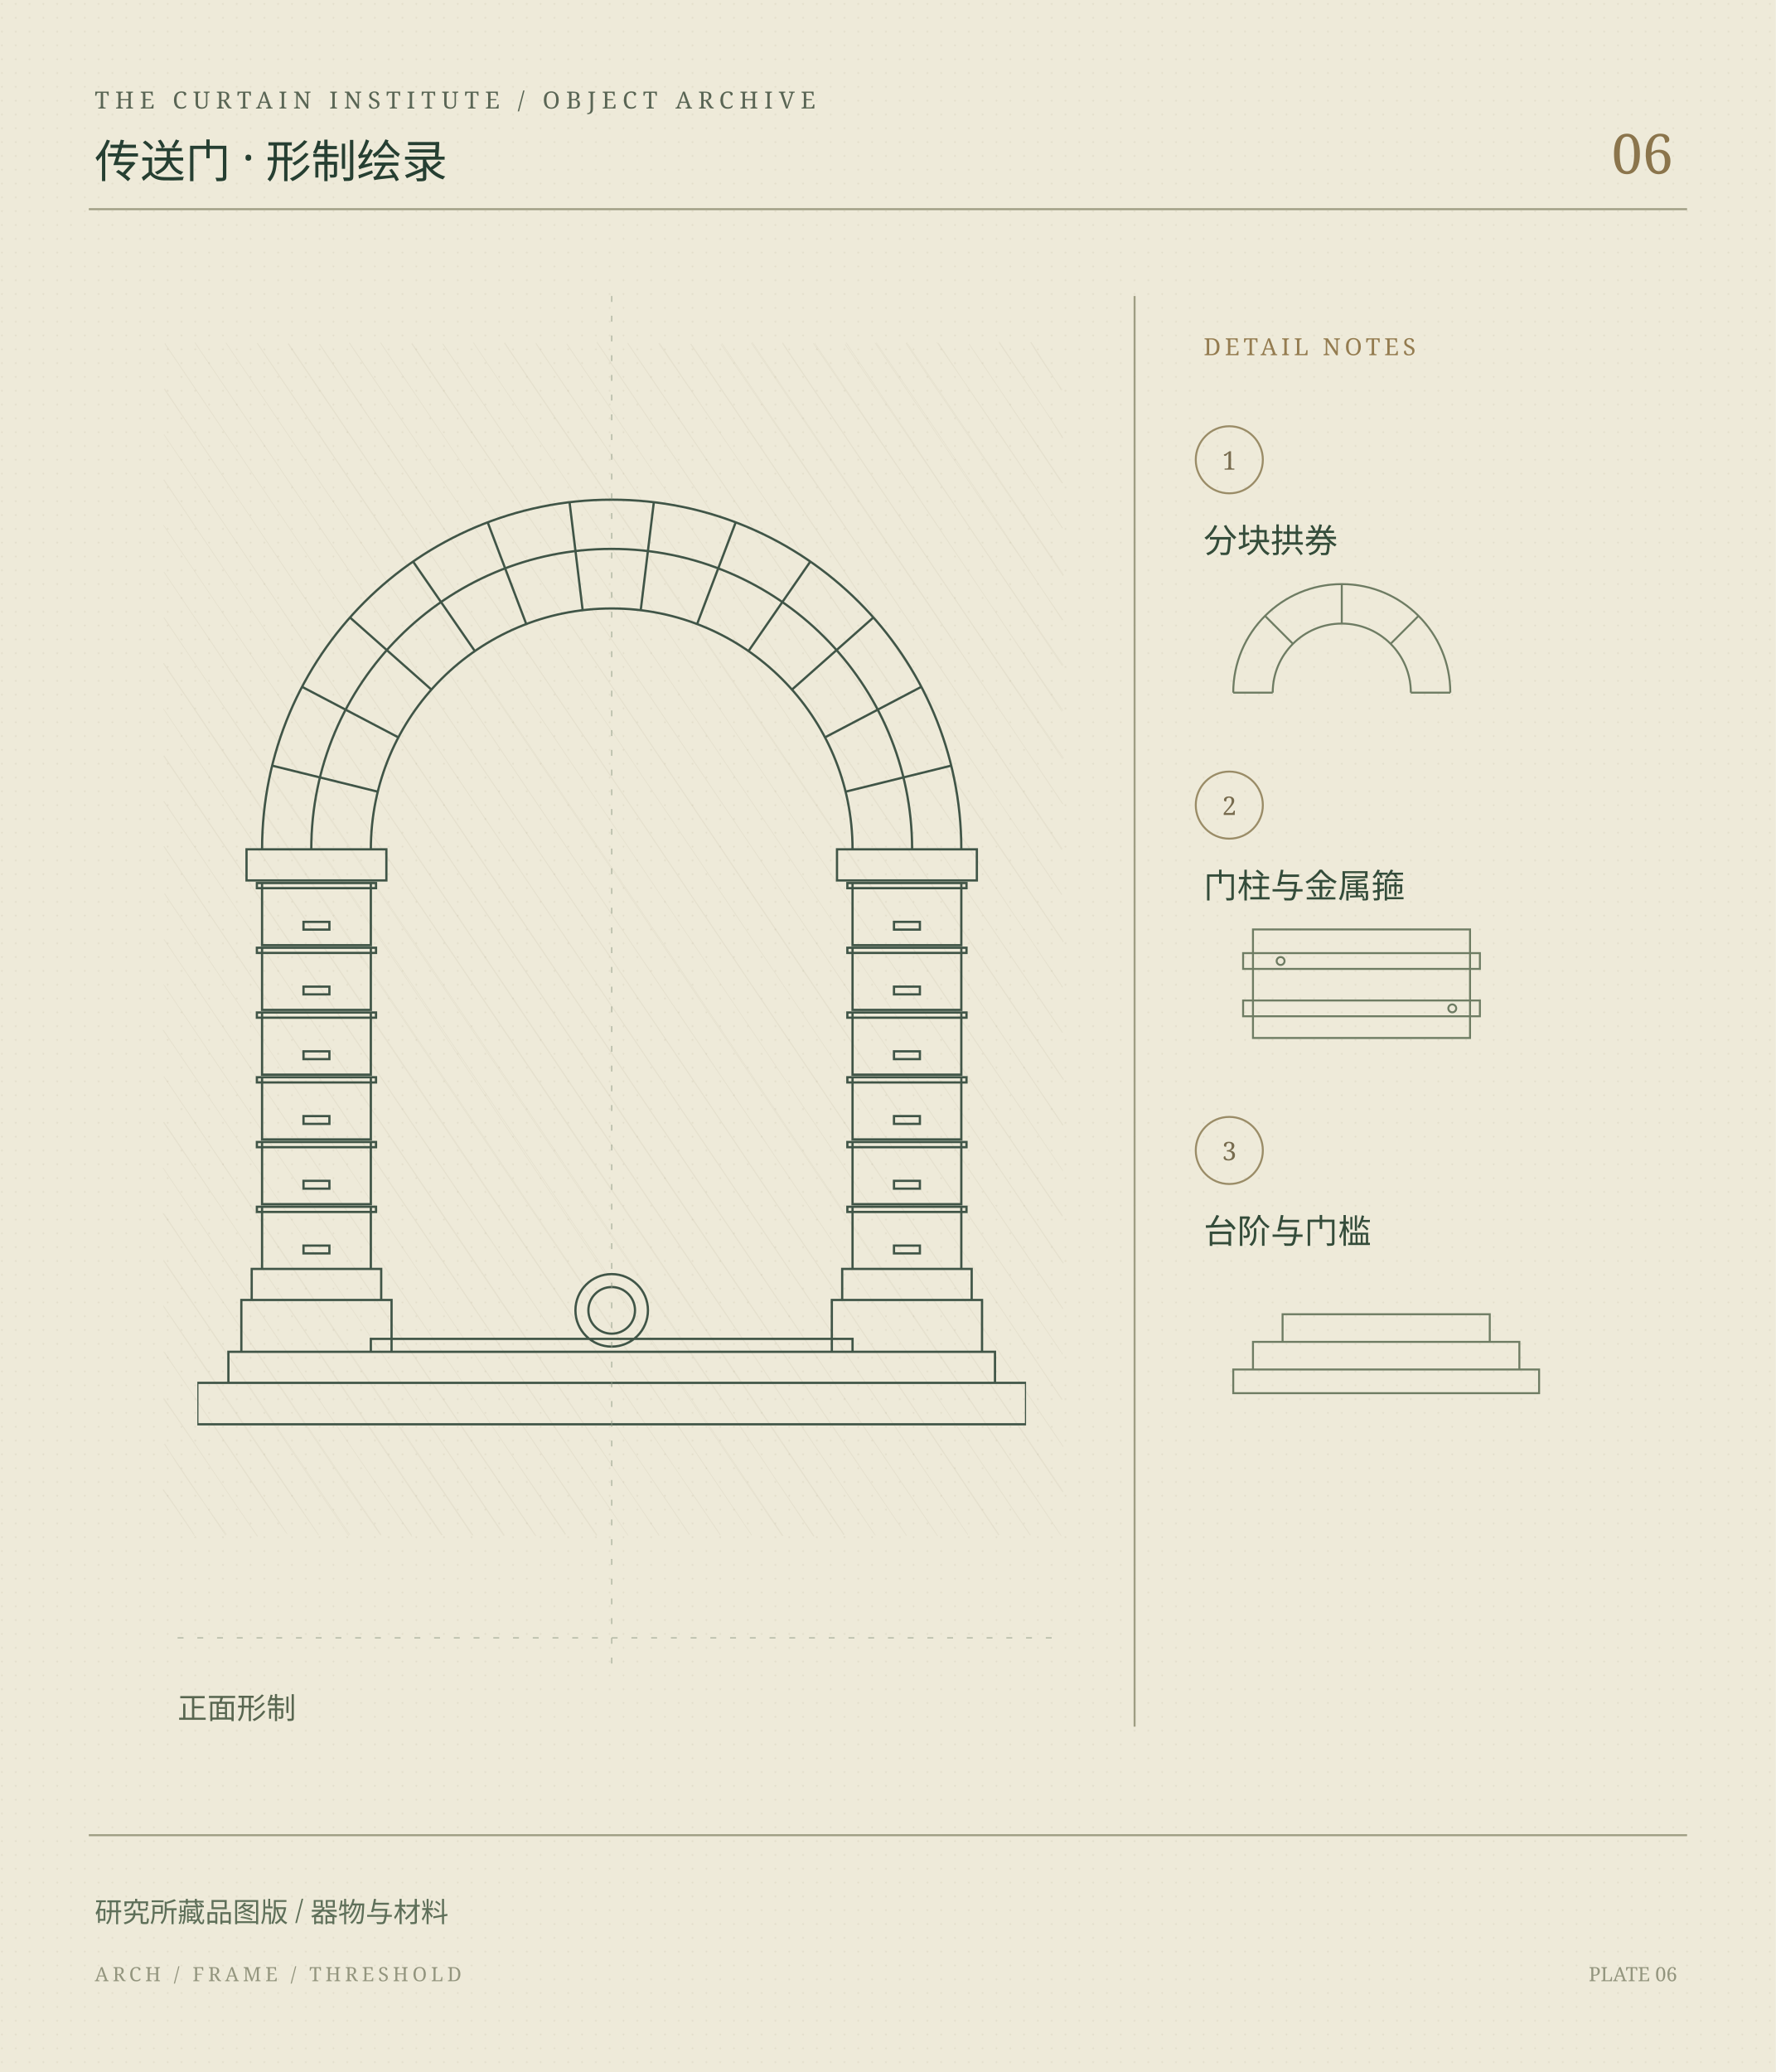
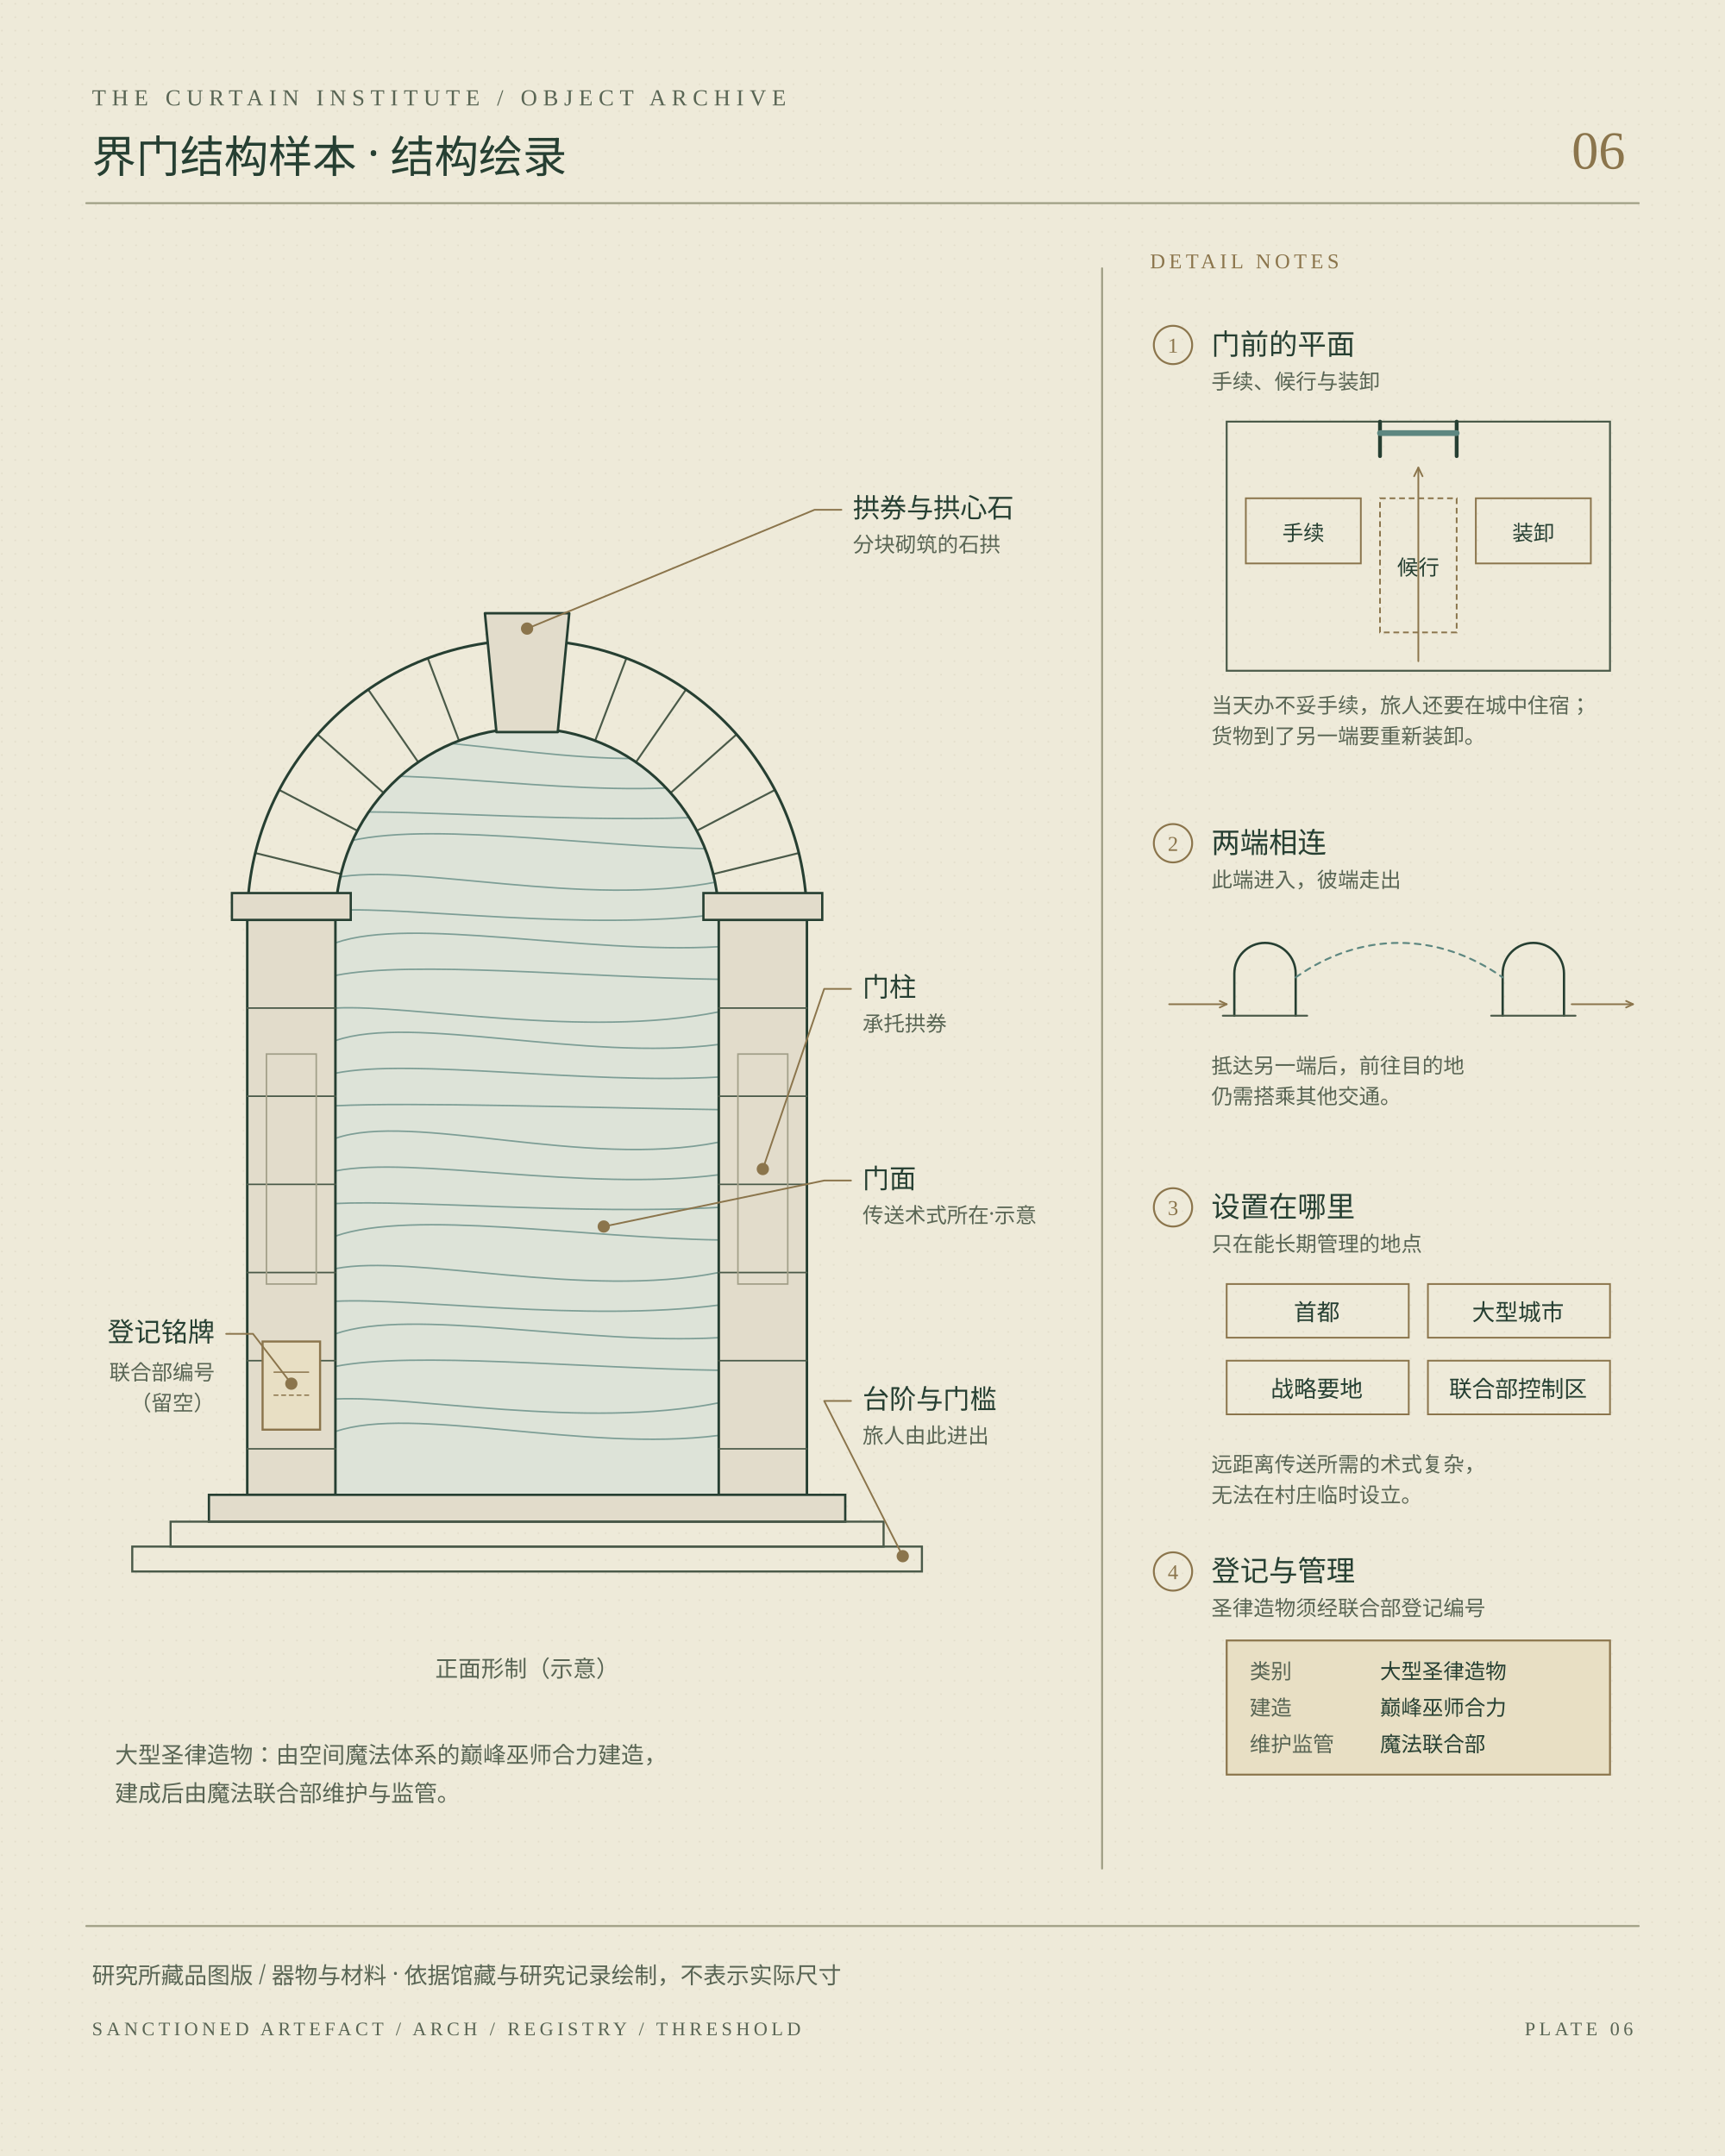
- <svg xmlns="http://www.w3.org/2000/svg" width="900" height="1050" viewBox="0 0 900 1050">
+ <svg xmlns="http://www.w3.org/2000/svg" width="900" height="1125" viewBox="0 0 900 1125">
  <defs>
    <pattern id="paper" width="7" height="7" patternUnits="userSpaceOnUse">
      <circle cx="1" cy="2" r=".45" fill="#9e9475" opacity=".15" />
    </pattern>
+     <pattern id="h-brass" width="5" height="5" patternUnits="userSpaceOnUse" patternTransform="rotate(45)">
+       <line x1="0" y1="0" x2="0" y2="5" stroke="#8b754c" stroke-width="0.9" opacity="0.7" />
+     </pattern>
+     <pattern id="h-brass2" width="5" height="5" patternUnits="userSpaceOnUse" patternTransform="rotate(-45)">
+       <line x1="0" y1="0" x2="0" y2="5" stroke="#8b754c" stroke-width="0.9" opacity="0.7" />
+     </pattern>
+     <pattern id="h-ink" width="4" height="4" patternUnits="userSpaceOnUse" patternTransform="rotate(45)">
+       <line x1="0" y1="0" x2="0" y2="4" stroke="#4a5a49" stroke-width="0.9" opacity="0.45" />
+     </pattern>
+     <pattern id="h-teal" width="5" height="5" patternUnits="userSpaceOnUse" patternTransform="rotate(0)">
+       <line x1="0" y1="0" x2="0" y2="5" stroke="#5d8780" stroke-width="0.9" opacity="0.6" />
+     </pattern>
  </defs>
-   <rect width="900" height="1050" fill="#eeead9" />
-   <rect width="900" height="1050" fill="url(#paper)" />
-   <path d="M45 106H855M45 930H855M575 150V875" stroke="#9e9d83" stroke-width="1" />
-   <text x="48" y="55" fill="#596554" font-family="Georgia" font-size="12" letter-spacing="3">THE CURTAIN INSTITUTE / OBJECT ARCHIVE</text>
-   <text x="48" y="90" fill="#263f32" font-family="serif" font-size="23">传送门 · 形制绘录</text>
-   <text x="848" y="88" text-anchor="end" fill="#8b754c" font-family="Georgia" font-size="28">06</text>
-   <path d="M82.774 777.665 C82.774 777.665, 82.774 777.665, 82.774 777.665 M82.774 777.665 C82.774 777.665, 82.774 777.665, 82.774 777.665 M98.614 778.236 C94.038 771.429, 89.396 764.383, 82.534 754.902 M98.319 777.599 C93.055 769.365, 87.569 761.516, 82.722 754.737 M114.721 777.624 C102.276 760.176, 90.335 743.526, 83.551 731.724 M114.395 778.084 C106.66 766.464, 99.001 754.988, 83.202 731.695 M130.622 778.639 C111.845 751.653, 93.653 723.75, 82.852 708.98 M130.399 778.489 C111.617 751.194, 93.563 723.647, 82.954 708.41 M145.47 777.281 C128.455 752.966, 112.049 727.957, 83.3 685.2 M145.514 777.325 C127.974 751.058, 110.363 725.177, 82.889 684.915 M161.125 777.46 C130.688 733.107, 99.574 686.858, 82.993 662.254 M161.468 777.874 C138.927 744.327, 116.181 710.352, 82.777 661.718 M176.785 778.23 C144.883 731.068, 113.419 683.62, 82.774 638.75 M177.237 777.724 C149.718 737.236, 122.465 696.569, 82.956 638.577 M193.129 777.72 C167.221 740.054, 141.592 701.541, 82.538 614.812 M192.996 778.081 C167.403 741.465, 143.097 704.722, 82.958 614.864 M208.64 778.015 C166.514 716.911, 125.311 655.766, 82.618 591.825 M208.734 778.548 C169.483 721.049, 130.621 663.041, 82.681 591.879 M224.202 777.889 C177.172 707.745, 129.786 638.118, 82.749 568.657 M223.792 777.908 C194.44 734.474, 165.449 691.42, 83.09 568.625 M239.356 778.031 C205.734 728.158, 172.149 678.598, 83.012 545.513 M239.73 778.007 C200.688 719.724, 161.827 662.45, 83.249 545.794 M255.276 778.131 C203.635 700.89, 151.862 623.82, 82.861 522.159 M255.662 778.077 C189.579 680.018, 123.337 581.616, 82.584 521.931 M271.658 778.346 C213.83 692.77, 155.419 606.798, 83.17 499.254 M271.283 778.165 C230.179 717.821, 189.63 657.577, 82.887 498.899 M286.671 777.415 C239.909 708.952, 193.382 640.063, 83.106 476.012 M286.485 777.724 C216.467 673.726, 146.218 569.659, 83.168 476.037 M302.288 778.151 C223.62 661.475, 145.247 545.167, 83.5 452.926 M302.547 777.931 C256.499 710.219, 211.176 643.008, 83.227 452.727 M318.257 778.03 C225.126 640.266, 132.818 502.98, 83.058 428.765 M318.269 778.087 C266.736 702.412, 215.511 626.571, 82.945 428.882 M334.042 777.983 C270.849 685.147, 208.318 592.175, 83.19 406.155 M334.042 778.24 C282.485 701.256, 230.382 624.063, 82.924 406.035 M349.388 777.537 C252.427 634.172, 155.683 490.793, 82.894 383.083 M349.358 777.719 C251.259 631.909, 153.309 486.718, 83.131 382.97 M364.973 777.872 C278.861 650.001, 192.591 521.791, 82.845 359.217 M365.062 777.772 C282.745 656.657, 200.902 535.283, 82.813 359.174 M380.864 777.819 C294.692 650.395, 208.293 522.918, 82.752 336.112 M380.969 777.997 C291.143 644.268, 200.934 510.434, 82.988 336.052 M396.523 778.383 C277.224 602.186, 158.605 425.569, 83.142 313.033 M396.817 778.249 C297.816 630.288, 198.314 482.917, 83.027 313.082 M412.39 778.583 C345.416 677.936, 277.93 577.656, 83.064 289.867 M412.638 778.465 C291.806 600.162, 171.55 421.717, 83.242 290.044 M427.617 777.793 C301.936 591.5, 176.104 404.558, 82.885 266.143 M427.866 777.645 C345.158 654.648, 262.031 531.481, 82.885 266.19 M443.512 777.954 C321.492 597.896, 200.049 417.574, 83.042 243.029 M443.59 778.003 C356.84 649.347, 270.245 521.092, 82.955 243.164 M459.386 778.177 C350.225 616.372, 241.003 454.498, 83.236 220.395 M459.318 778.018 C382.859 665.679, 306.83 552.827, 83.078 220.178 M475.098 778.3 C320.776 550.344, 166.989 322.432, 83.417 197.012 M475.224 778.372 C376.948 632.773, 279.042 487.879, 83.19 197.157 M490.48 777.703 C400.914 644.773, 311.274 512.178, 83.543 174.001 M490.481 777.65 C397.001 638.467, 303.257 499.662, 83.442 174.062 M506.092 777.97 C397.922 616.351, 289.263 455.32, 98.763 173.655 M506.403 777.832 C402.605 623.02, 298.481 468.465, 98.745 173.544 M522.204 777.936 C378.082 564.278, 233.785 350.286, 114.556 173.807 M522.097 778.017 C382.014 569.674, 241.594 361.667, 114.496 173.661 M537.76 778.146 C400.032 572.459, 261.248 367.192, 130.433 173.86 M537.822 778.344 C391.321 561.151, 244.787 343.921, 130.315 173.932 M538.843 755.872 C409.833 565.07, 281.006 373.558, 145.938 174.244 M538.566 756.157 C439.812 609.221, 340.785 462.421, 146.186 174.027 M538.8 733.019 C396.155 521.673, 253.293 309.67, 161.973 174.255 M538.787 733.152 C463.126 621.48, 387.596 509.333, 161.8 174.33 M538.186 709.315 C424.611 539.779, 310.583 370.912, 176.965 173.72 M538.364 709.262 C448.084 574.99, 357.48 440.481, 177.124 173.7 M538.501 686.214 C456.362 564.772, 374.492 442.994, 192.784 173.64 M538.481 686.248 C448.853 554.264, 359.729 421.999, 192.968 173.724 M538.582 663.218 C431.549 504.381, 324.496 345.444, 208.564 174.152 M538.739 663.15 C431.249 503.731, 323.421 343.988, 208.762 173.908 M538.953 640.099 C427.938 476.177, 317.069 311.801, 224.372 174.28 M538.725 640.213 C428.375 476.569, 318.163 313.317, 224.465 174.135 M538.555 616.151 C449.368 484.889, 360.079 352.802, 239.962 173.659 M538.36 616.376 C462.009 503.781, 386.184 391.24, 239.906 173.617 M538.641 593.311 C468.345 488.682, 397.967 383.934, 255.754 173.634 M538.583 593.193 C443.845 453.247, 349.243 312.766, 255.579 173.807 M538.607 570.31 C481.276 484.614, 423.302 399.178, 271.604 173.863 M538.792 570.121 C458.74 451.58, 379.072 333.479, 271.538 174.037 M539.077 547.078 C479.33 458.378, 419.126 369.586, 287.269 174.395 M538.831 547.128 C486.675 470.029, 434.614 392.911, 287.262 174.181 M538.329 523.263 C445.057 384.877, 352.041 246.682, 302.666 173.518 M538.564 523.257 C464.591 413.909, 390.903 304.78, 302.376 173.384 M538.586 500.239 C469.503 397.47, 399.645 294.506, 318.005 173.889 M538.484 500.432 C494.645 434.342, 450.135 368.574, 318.159 173.836 M539.021 477.179 C460.156 359.968, 380.842 242.31, 333.774 173.961 M538.844 477.339 C489.933 405.034, 441.576 332.803, 334.165 173.821 M538.045 453.352 C488.975 380.093, 439.473 306.377, 350.228 174.297 M538.23 453.363 C482.781 371.201, 427.197 288.569, 349.869 174.262 M538.13 430.676 C490.543 359.156, 442.053 287.117, 365.387 174.505 M538.391 430.254 C503.215 377.981, 467.711 325.326, 365.911 174.094 M538.799 407.545 C483.715 325.751, 428.004 243.639, 380.758 173.794 M538.484 407.384 C492.041 337.575, 444.97 267.951, 381.203 173.482 M538.533 384.58 C482.265 301.286, 426.607 218.71, 396.528 174.04 M539.032 384.276 C504.559 334.012, 470.693 283.848, 396.592 173.642 M538.673 360.109 C509.26 317.872, 480.985 274.494, 412.183 173.946 M538.21 360.518 C492.688 292.385, 446.611 223.815, 412.84 173.872 M538.816 337.101 C495.022 273.37, 452.36 208.473, 428.822 173.674 M538.372 337.414 C500.702 281.404, 463.127 225.109, 428.259 174.417 M538.397 314.26 C515.936 280.296, 493.072 245.126, 444.068 173.701 M538.754 314.279 C511.16 273.729, 483.411 233.091, 443.489 173.785 M538.831 291.844 C509.361 247.736, 479.123 204.033, 459.119 173.948 M539.047 291.382 C521.798 265.691, 504.202 239.816, 459.407 173.501 M538.425 267.67 C518.609 237.438, 498.642 207.813, 474.785 173.448 M538.53 267.566 C513.585 230.406, 488.259 193.302, 475.524 173.886 M538.247 244.89 C521.141 219.521, 504.559 193.799, 491.086 174.264 M538.576 244.787 C521.626 219.635, 504.796 194.533, 491.163 174.38 M538.434 222.032 C530.598 208.748, 521.843 196.538, 506.357 173.162 M538.765 221.857 C530.49 208.984, 521.831 196.499, 506.327 173.681 M537.86 197.772 C534.649 191.68, 530.575 186.262, 522.516 173.381 M538.307 197.601 C532.775 189.671, 527.489 182.195, 522.285 173.455" stroke="#a49b7f" stroke-width="0.35" fill="none" opacity=".12" />
-   <svg x="100" y="175" width="420" height="625" viewBox="0 0 320 357">
-     <g id="svgGroup" stroke-linecap="round" fill-rule="evenodd" font-size="9pt" stroke="#405547" stroke-width="1.15" fill="none" style="stroke:#405547;stroke-width:1.15;fill:none">
-       <path d="M 295 135 L 253 135 A 93 93 0 0 0 67 135 L 25 135 A 135 135 0 0 1 295 135 Z M 0 357 L 0 341 L 320 341 L 320 357 L 0 357 Z M 12 341 L 12 329 L 308 329 L 308 341 L 12 341 Z M 67 329 L 67 324 L 253 324 L 253 329 L 67 329 Z M 17 329 L 17 309 L 75 309 L 75 329 L 17 329 Z M 245 329 L 245 309 L 303 309 L 303 329 L 245 329 Z M 25 297 L 25 273 L 67 273 L 67 297 L 25 297 Z M 25 272 L 25 248 L 67 248 L 67 272 L 25 272 Z M 25 247 L 25 223 L 67 223 L 67 247 L 25 247 Z M 25 222 L 25 198 L 67 198 L 67 222 L 25 222 Z M 25 197 L 25 173 L 67 173 L 67 197 L 25 197 Z M 25 172 L 25 148 L 67 148 L 67 172 L 25 172 Z M 19 147 L 19 135 L 73 135 L 73 147 L 19 147 Z M 253 297 L 253 273 L 295 273 L 295 297 L 253 297 Z M 253 272 L 253 248 L 295 248 L 295 272 L 253 272 Z M 253 247 L 253 223 L 295 223 L 295 247 L 253 247 Z M 253 222 L 253 198 L 295 198 L 295 222 L 253 222 Z M 253 197 L 253 173 L 295 173 L 295 197 L 253 197 Z M 253 172 L 253 148 L 295 148 L 295 172 L 253 172 Z M 247 147 L 247 135 L 301 135 L 301 147 L 247 147 Z M 21 309 L 21 297 L 71 297 L 71 309 L 21 309 Z M 249 309 L 249 297 L 299 297 L 299 309 L 249 309 Z M 23 275 L 23 273 L 69 273 L 69 275 L 23 275 Z M 23 250 L 23 248 L 69 248 L 69 250 L 23 250 Z M 23 225 L 23 223 L 69 223 L 69 225 L 23 225 Z M 23 200 L 23 198 L 69 198 L 69 200 L 23 200 Z M 23 175 L 23 173 L 69 173 L 69 175 L 23 175 Z M 23 150 L 23 148 L 69 148 L 69 150 L 23 150 Z M 251 275 L 251 273 L 297 273 L 297 275 L 251 275 Z M 251 250 L 251 248 L 297 248 L 297 250 L 251 250 Z M 251 225 L 251 223 L 297 223 L 297 225 L 251 225 Z M 251 200 L 251 198 L 297 198 L 297 200 L 251 200 Z M 251 175 L 251 173 L 297 173 L 297 175 L 251 175 Z M 251 150 L 251 148 L 297 148 L 297 150 L 251 150 Z M 160 313 m -14 0 a 14 14 0 0 1 28 0 a 14 14 0 0 1 -28 0 z M 160 313 m -9 0 a 9 9 0 0 1 18 0 a 9 9 0 0 1 -18 0 z M 41 291 L 41 288 L 51 288 L 51 291 L 41 291 Z M 41 266 L 41 263 L 51 263 L 51 266 L 41 266 Z M 41 241 L 41 238 L 51 238 L 51 241 L 41 241 Z M 41 216 L 41 213 L 51 213 L 51 216 L 41 216 Z M 41 191 L 41 188 L 51 188 L 51 191 L 41 191 Z M 41 166 L 41 163 L 51 163 L 51 166 L 41 166 Z M 269 291 L 269 288 L 279 288 L 279 291 L 269 291 Z M 269 266 L 269 263 L 279 263 L 279 266 L 269 266 Z M 269 241 L 269 238 L 279 238 L 279 241 L 269 241 Z M 269 216 L 269 213 L 279 213 L 279 216 L 269 216 Z M 269 191 L 269 188 L 279 188 L 279 191 L 269 191 Z M 269 166 L 269 163 L 279 163 L 279 166 L 269 166 Z M 44 135 A 116 116 0 0 1 276 135 M 250.298 112.744 291.077 102.692 M 242.347 91.781 279.537 72.262 M 229.611 73.33 261.049 45.478 M 212.83 58.463 236.689 23.897 M 192.978 48.043 207.872 8.773 M 171.21 42.678 176.272 0.984 M 148.79 42.678 143.728 0.984 M 127.022 48.043 112.128 8.773 M 107.17 58.463 83.311 23.897 M 90.389 73.33 58.951 45.478 M 77.653 91.781 40.463 72.262 M 69.702 112.744 28.923 102.692" vector-effect="non-scaling-stroke" />
-     </g>
-   </svg>
-   <path d="M90 830H540M310 150V850" stroke="#8c9984" stroke-width=".65" stroke-dasharray="3 7" opacity=".6" />
-   <text x="90" y="871" font-family="serif" font-size="15" fill="#586650">正面形制</text>
-   <text x="610" y="180" fill="#947c50" font-family="Georgia" font-size="12" letter-spacing="2">DETAIL NOTES</text>
-   <circle cx="623" cy="233" r="17" fill="none" stroke="#9a8c67" />
-   <text x="623" y="238" text-anchor="middle" fill="#776b4e" font-family="Georgia" font-size="13">1</text>
-   <text x="610" y="280" fill="#344c3a" font-family="serif" font-size="17">分块拱券</text>
-   <g transform="translate(610 296)" fill="none" stroke="#6e7c63" stroke-width="1">
-     <path d="M15 55A55 55 0 0 1 125 55M35 55A35 35 0 0 1 105 55M15 55H35M105 55H125M70 0V20M31 16L45 30M109 16L95 30" />
+   <rect width="900" height="1125" fill="#eeead9" />
+   <rect width="900" height="1125" fill="url(#paper)" />
+   <path d="M45 106L855 106" fill="none" stroke="#9e9d83" stroke-width="1" stroke-linecap="round" stroke-linejoin="round" />
+   <path d="M45 1005L855 1005" fill="none" stroke="#9e9d83" stroke-width="1" stroke-linecap="round" stroke-linejoin="round" />
+   <path d="M575 140L575 975" fill="none" stroke="#9e9d83" stroke-width="1" stroke-linecap="round" stroke-linejoin="round" />
+   <text x="48" y="55" fill="#596554" font-family="Georgia,'Times New Roman',serif" font-size="12" letter-spacing="3">THE CURTAIN INSTITUTE / OBJECT ARCHIVE</text>
+   <text x="48" y="90" fill="#263f32" font-family="'Noto Serif SC','Source Han Serif SC','Songti SC','SimSun',serif" font-size="23">界门结构样本 · 结构绘录</text>
+   <text x="848" y="88" fill="#8b754c" font-family="Georgia,'Times New Roman',serif" font-size="28" text-anchor="end">06</text>
+   <text x="600" y="140" fill="#8b754c" font-family="Georgia,'Times New Roman',serif" font-size="11" letter-spacing="2">DETAIL NOTES</text>
+   <text x="48" y="1035" fill="#596554" font-family="'Noto Serif SC','Source Han Serif SC','Songti SC','SimSun',serif" font-size="12">研究所藏品图版 / 器物与材料 · 依据馆藏与研究记录绘制，不表示实际尺寸</text>
+   <text x="48" y="1062" fill="#596554" font-family="Georgia,'Times New Roman',serif" font-size="10" letter-spacing="2">SANCTIONED ARTEFACT / ARCH / REGISTRY / THRESHOLD</text>
+   <text x="852" y="1062" fill="#596554" font-family="Georgia,'Times New Roman',serif" font-size="10" text-anchor="end" letter-spacing="2">PLATE 06</text>
+   <clipPath id="gfield">
+     <path d="M175 780L175 480A100 100 0 0 1 375 480L375 780Z" />
+   </clipPath>
+   <g clip-path="url(#gfield)">
+     <rect x="175" y="380" width="200" height="440" fill="#dde3d8" />
+     <path d="M175 390C215 376 305 406 375 392" fill="none" stroke="#5d8780" stroke-width="0.8" opacity="0.75" stroke-linecap="round" stroke-linejoin="round" />
+     <path d="M175 407C215 399 305 418 375 409" fill="none" stroke="#5d8780" stroke-width="0.8" opacity="0.75" stroke-linecap="round" stroke-linejoin="round" />
+     <path d="M175 424C215 422 305 430 375 426" fill="none" stroke="#5d8780" stroke-width="0.8" opacity="0.75" stroke-linecap="round" stroke-linejoin="round" />
+     <path d="M175 441C215 427 305 442 375 443" fill="none" stroke="#5d8780" stroke-width="0.8" opacity="0.75" stroke-linecap="round" stroke-linejoin="round" />
+     <path d="M175 458C215 450 305 474 375 460" fill="none" stroke="#5d8780" stroke-width="0.8" opacity="0.75" stroke-linecap="round" stroke-linejoin="round" />
+     <path d="M175 475C215 473 305 486 375 477" fill="none" stroke="#5d8780" stroke-width="0.8" opacity="0.75" stroke-linecap="round" stroke-linejoin="round" />
+     <path d="M175 492C215 478 305 498 375 494" fill="none" stroke="#5d8780" stroke-width="0.8" opacity="0.75" stroke-linecap="round" stroke-linejoin="round" />
+     <path d="M175 509C215 501 305 510 375 511" fill="none" stroke="#5d8780" stroke-width="0.8" opacity="0.75" stroke-linecap="round" stroke-linejoin="round" />
+     <path d="M175 526C215 524 305 542 375 528" fill="none" stroke="#5d8780" stroke-width="0.8" opacity="0.75" stroke-linecap="round" stroke-linejoin="round" />
+     <path d="M175 543C215 529 305 554 375 545" fill="none" stroke="#5d8780" stroke-width="0.8" opacity="0.75" stroke-linecap="round" stroke-linejoin="round" />
+     <path d="M175 560C215 552 305 566 375 562" fill="none" stroke="#5d8780" stroke-width="0.8" opacity="0.75" stroke-linecap="round" stroke-linejoin="round" />
+     <path d="M175 577C215 575 305 578 375 579" fill="none" stroke="#5d8780" stroke-width="0.8" opacity="0.75" stroke-linecap="round" stroke-linejoin="round" />
+     <path d="M175 594C215 580 305 610 375 596" fill="none" stroke="#5d8780" stroke-width="0.8" opacity="0.75" stroke-linecap="round" stroke-linejoin="round" />
+     <path d="M175 611C215 603 305 622 375 613" fill="none" stroke="#5d8780" stroke-width="0.8" opacity="0.75" stroke-linecap="round" stroke-linejoin="round" />
+     <path d="M175 628C215 626 305 634 375 630" fill="none" stroke="#5d8780" stroke-width="0.8" opacity="0.75" stroke-linecap="round" stroke-linejoin="round" />
+     <path d="M175 645C215 631 305 646 375 647" fill="none" stroke="#5d8780" stroke-width="0.8" opacity="0.75" stroke-linecap="round" stroke-linejoin="round" />
+     <path d="M175 662C215 654 305 678 375 664" fill="none" stroke="#5d8780" stroke-width="0.8" opacity="0.75" stroke-linecap="round" stroke-linejoin="round" />
+     <path d="M175 679C215 677 305 690 375 681" fill="none" stroke="#5d8780" stroke-width="0.8" opacity="0.75" stroke-linecap="round" stroke-linejoin="round" />
+     <path d="M175 696C215 682 305 702 375 698" fill="none" stroke="#5d8780" stroke-width="0.8" opacity="0.75" stroke-linecap="round" stroke-linejoin="round" />
+     <path d="M175 713C215 705 305 714 375 715" fill="none" stroke="#5d8780" stroke-width="0.8" opacity="0.75" stroke-linecap="round" stroke-linejoin="round" />
+     <path d="M175 730C215 728 305 746 375 732" fill="none" stroke="#5d8780" stroke-width="0.8" opacity="0.75" stroke-linecap="round" stroke-linejoin="round" />
+     <path d="M175 747C215 733 305 758 375 749" fill="none" stroke="#5d8780" stroke-width="0.8" opacity="0.75" stroke-linecap="round" stroke-linejoin="round" />
  </g>
-   <circle cx="623" cy="408" r="17" fill="none" stroke="#9a8c67" />
-   <text x="623" y="413" text-anchor="middle" fill="#776b4e" font-family="Georgia" font-size="13">2</text>
-   <text x="610" y="455" fill="#344c3a" font-family="serif" font-size="17">门柱与金属箍</text>
-   <g transform="translate(610 471)" fill="none" stroke="#6e7c63" stroke-width="1">
-     <path d="M25 0H135V55H25ZM20 12H140V20H20ZM20 36H140V44H20Z" />
-     <circle cx="39" cy="16" r="2" />
-     <circle cx="126" cy="40" r="2" />
-   </g>
-   <circle cx="623" cy="583" r="17" fill="none" stroke="#9a8c67" />
-   <text x="623" y="588" text-anchor="middle" fill="#776b4e" font-family="Georgia" font-size="13">3</text>
-   <text x="610" y="630" fill="#344c3a" font-family="serif" font-size="17">台阶与门槛</text>
-   <g transform="translate(610 646)" fill="none" stroke="#6e7c63" stroke-width="1">
-     <path d="M15 48H170V60H15ZM25 34H160V48H25ZM40 20H145V34H40Z" />
-   </g>
-   <text x="48" y="974" fill="#5e6f59" font-family="serif" font-size="14">研究所藏品图版 / 器物与材料</text>
-   <text x="48" y="1004" fill="#93957e" font-family="Georgia" font-size="10" letter-spacing="2">ARCH / FRAME / THRESHOLD</text>
-   <text x="850" y="1004" text-anchor="end" fill="#93957e" font-family="Georgia" font-size="10">PLATE 06</text>
+   <path d="M175 480L129 480" fill="none" stroke="#4a5a49" stroke-width="1" stroke-linecap="round" stroke-linejoin="round" />
+   <path d="M177.9 456.1L133.2 445.1" fill="none" stroke="#4a5a49" stroke-width="1" stroke-linecap="round" stroke-linejoin="round" />
+   <path d="M186.5 433.5L145.7 412.2" fill="none" stroke="#4a5a49" stroke-width="1" stroke-linecap="round" stroke-linejoin="round" />
+   <path d="M200.1 413.7L165.7 383.2" fill="none" stroke="#4a5a49" stroke-width="1" stroke-linecap="round" stroke-linejoin="round" />
+   <path d="M218.2 397.7L192.1 359.8" fill="none" stroke="#4a5a49" stroke-width="1" stroke-linecap="round" stroke-linejoin="round" />
+   <path d="M239.5 386.5L223.2 343.5" fill="none" stroke="#4a5a49" stroke-width="1" stroke-linecap="round" stroke-linejoin="round" />
+   <path d="M262.9 380.7L257.4 335.1" fill="none" stroke="#4a5a49" stroke-width="1" stroke-linecap="round" stroke-linejoin="round" />
+   <path d="M287.1 380.7L292.6 335.1" fill="none" stroke="#4a5a49" stroke-width="1" stroke-linecap="round" stroke-linejoin="round" />
+   <path d="M310.5 386.5L326.8 343.5" fill="none" stroke="#4a5a49" stroke-width="1" stroke-linecap="round" stroke-linejoin="round" />
+   <path d="M331.8 397.7L357.9 359.8" fill="none" stroke="#4a5a49" stroke-width="1" stroke-linecap="round" stroke-linejoin="round" />
+   <path d="M349.9 413.7L384.3 383.2" fill="none" stroke="#4a5a49" stroke-width="1" stroke-linecap="round" stroke-linejoin="round" />
+   <path d="M363.5 433.5L404.3 412.2" fill="none" stroke="#4a5a49" stroke-width="1" stroke-linecap="round" stroke-linejoin="round" />
+   <path d="M372.1 456.1L416.8 445.1" fill="none" stroke="#4a5a49" stroke-width="1" stroke-linecap="round" stroke-linejoin="round" />
+   <path d="M375 480L421 480" fill="none" stroke="#4a5a49" stroke-width="1" stroke-linecap="round" stroke-linejoin="round" />
+   <path d="M175 480A100 100 0 0 1 375 480" fill="none" stroke="#263f32" stroke-width="1.4" stroke-linecap="round" stroke-linejoin="round" />
+   <path d="M129 480A146 146 0 0 1 421 480" fill="none" stroke="#263f32" stroke-width="1.4" stroke-linecap="round" stroke-linejoin="round" />
+   <path d="M259 382L253 320L297 320L291 382Z" fill="#e2dccb" stroke="#263f32" stroke-width="1.3" stroke-linecap="round" stroke-linejoin="round" />
+   <rect x="129" y="480" width="46" height="300" fill="#e2dccb" stroke="#263f32" stroke-width="1.3" />
+   <path d="M129 526L175 526" fill="none" stroke="#4a5a49" stroke-width="0.8" stroke-linecap="round" stroke-linejoin="round" />
+   <path d="M129 572L175 572" fill="none" stroke="#4a5a49" stroke-width="0.8" stroke-linecap="round" stroke-linejoin="round" />
+   <path d="M129 618L175 618" fill="none" stroke="#4a5a49" stroke-width="0.8" stroke-linecap="round" stroke-linejoin="round" />
+   <path d="M129 664L175 664" fill="none" stroke="#4a5a49" stroke-width="0.8" stroke-linecap="round" stroke-linejoin="round" />
+   <path d="M129 710L175 710" fill="none" stroke="#4a5a49" stroke-width="0.8" stroke-linecap="round" stroke-linejoin="round" />
+   <path d="M129 756L175 756" fill="none" stroke="#4a5a49" stroke-width="0.8" stroke-linecap="round" stroke-linejoin="round" />
+   <rect x="121" y="466" width="62" height="14" fill="#e2dccb" stroke="#263f32" stroke-width="1.2" />
+   <rect x="139" y="550" width="26" height="120" fill="none" stroke="#a3a089" stroke-width="0.8" />
+   <rect x="375" y="480" width="46" height="300" fill="#e2dccb" stroke="#263f32" stroke-width="1.3" />
+   <path d="M375 526L421 526" fill="none" stroke="#4a5a49" stroke-width="0.8" stroke-linecap="round" stroke-linejoin="round" />
+   <path d="M375 572L421 572" fill="none" stroke="#4a5a49" stroke-width="0.8" stroke-linecap="round" stroke-linejoin="round" />
+   <path d="M375 618L421 618" fill="none" stroke="#4a5a49" stroke-width="0.8" stroke-linecap="round" stroke-linejoin="round" />
+   <path d="M375 664L421 664" fill="none" stroke="#4a5a49" stroke-width="0.8" stroke-linecap="round" stroke-linejoin="round" />
+   <path d="M375 710L421 710" fill="none" stroke="#4a5a49" stroke-width="0.8" stroke-linecap="round" stroke-linejoin="round" />
+   <path d="M375 756L421 756" fill="none" stroke="#4a5a49" stroke-width="0.8" stroke-linecap="round" stroke-linejoin="round" />
+   <rect x="367" y="466" width="62" height="14" fill="#e2dccb" stroke="#263f32" stroke-width="1.2" />
+   <rect x="385" y="550" width="26" height="120" fill="none" stroke="#a3a089" stroke-width="0.8" />
+   <rect x="137" y="700" width="30" height="46" fill="#e8dfc4" stroke="#8b754c" stroke-width="1.1" />
+   <path d="M143 716L161 716" fill="none" stroke="#8b754c" stroke-width="0.7" stroke-linecap="round" stroke-linejoin="round" />
+   <path d="M143 728L161 728" fill="none" stroke="#8b754c" stroke-width="0.7" stroke-dasharray="2 2" stroke-linecap="round" stroke-linejoin="round" />
+   <rect x="109" y="780" width="332" height="14" fill="#e2dccb" stroke="#263f32" stroke-width="1.2" />
+   <rect x="89" y="794" width="372" height="13" fill="none" stroke="#4a5a49" stroke-width="1.1" />
+   <rect x="69" y="807" width="412" height="13" fill="none" stroke="#4a5a49" stroke-width="1.1" />
+   <circle cx="275" cy="328" r="2.6" fill="#8b754c" stroke="#8b754c" stroke-width="1.2" />
+   <path d="M275 328L425 266L439 266" fill="none" stroke="#8b754c" stroke-width="0.9" stroke-linecap="round" stroke-linejoin="round" />
+   <text x="445" y="270" fill="#263f32" font-family="'Noto Serif SC','Source Han Serif SC','Songti SC','SimSun',serif" font-size="14">拱券与拱心石</text>
+   <text x="445" y="288" fill="#596554" font-family="'Noto Serif SC','Source Han Serif SC','Songti SC','SimSun',serif" font-size="11">分块砌筑的石拱</text>
+   <circle cx="315" cy="640" r="2.6" fill="#8b754c" stroke="#8b754c" stroke-width="1.2" />
+   <path d="M315 640L430 616L444 616" fill="none" stroke="#8b754c" stroke-width="0.9" stroke-linecap="round" stroke-linejoin="round" />
+   <text x="450" y="620" fill="#263f32" font-family="'Noto Serif SC','Source Han Serif SC','Songti SC','SimSun',serif" font-size="14">门面</text>
+   <text x="450" y="638" fill="#596554" font-family="'Noto Serif SC','Source Han Serif SC','Songti SC','SimSun',serif" font-size="11">传送术式所在·示意</text>
+   <circle cx="398" cy="610" r="2.6" fill="#8b754c" stroke="#8b754c" stroke-width="1.2" />
+   <path d="M398 610L430 516L444 516" fill="none" stroke="#8b754c" stroke-width="0.9" stroke-linecap="round" stroke-linejoin="round" />
+   <text x="450" y="520" fill="#263f32" font-family="'Noto Serif SC','Source Han Serif SC','Songti SC','SimSun',serif" font-size="14">门柱</text>
+   <text x="450" y="538" fill="#596554" font-family="'Noto Serif SC','Source Han Serif SC','Songti SC','SimSun',serif" font-size="11">承托拱券</text>
+   <circle cx="152" cy="722" r="2.6" fill="#8b754c" stroke="#8b754c" stroke-width="1.2" />
+   <path d="M152 722L132 696L118 696" fill="none" stroke="#8b754c" stroke-width="0.9" stroke-linecap="round" stroke-linejoin="round" />
+   <text x="112" y="700" fill="#263f32" font-family="'Noto Serif SC','Source Han Serif SC','Songti SC','SimSun',serif" font-size="14" text-anchor="end">登记铭牌</text>
+   <text x="112" y="720" fill="#596554" font-family="'Noto Serif SC','Source Han Serif SC','Songti SC','SimSun',serif" font-size="11" text-anchor="end">联合部编号</text>
+   <text x="112" y="736" fill="#596554" font-family="'Noto Serif SC','Source Han Serif SC','Songti SC','SimSun',serif" font-size="11" text-anchor="end">（留空）</text>
+   <circle cx="471" cy="812" r="2.6" fill="#8b754c" stroke="#8b754c" stroke-width="1.2" />
+   <path d="M471 812L430 731L444 731" fill="none" stroke="#8b754c" stroke-width="0.9" stroke-linecap="round" stroke-linejoin="round" />
+   <text x="450" y="735" fill="#263f32" font-family="'Noto Serif SC','Source Han Serif SC','Songti SC','SimSun',serif" font-size="14">台阶与门槛</text>
+   <text x="450" y="753" fill="#596554" font-family="'Noto Serif SC','Source Han Serif SC','Songti SC','SimSun',serif" font-size="11">旅人由此进出</text>
+   <text x="275" y="875" fill="#596554" font-family="'Noto Serif SC','Source Han Serif SC','Songti SC','SimSun',serif" font-size="12" text-anchor="middle">正面形制（示意）</text>
+   <text x="60" y="920" fill="#596554" font-family="'Noto Serif SC','Source Han Serif SC','Songti SC','SimSun',serif" font-size="12">大型圣律造物：由空间魔法体系的巅峰巫师合力建造，</text>
+   <text x="60" y="940" fill="#596554" font-family="'Noto Serif SC','Source Han Serif SC','Songti SC','SimSun',serif" font-size="12">建成后由魔法联合部维护与监管。</text>
+   <circle cx="612" cy="180" r="10" fill="none" stroke="#8b754c" stroke-width="1" />
+   <text x="612" y="184" fill="#8b754c" font-family="Georgia,'Times New Roman',serif" font-size="11" text-anchor="middle">1</text>
+   <text x="632" y="185" fill="#263f32" font-family="'Noto Serif SC','Source Han Serif SC','Songti SC','SimSun',serif" font-size="15">门前的平面</text>
+   <text x="632" y="203" fill="#596554" font-family="'Noto Serif SC','Source Han Serif SC','Songti SC','SimSun',serif" font-size="11">手续、候行与装卸</text>
+   <rect x="640" y="220" width="200" height="130" fill="none" stroke="#4a5a49" stroke-width="1" />
+   <path d="M720 220L720 238M760 220L760 238" fill="none" stroke="#263f32" stroke-width="2" stroke-linecap="round" stroke-linejoin="round" />
+   <path d="M720 226L760 226" fill="none" stroke="#5d8780" stroke-width="3" stroke-linecap="round" stroke-linejoin="round" />
+   <rect x="650" y="260" width="60" height="34" fill="none" stroke="#8b754c" stroke-width="0.9" />
+   <text x="680" y="282" fill="#263f32" font-family="'Noto Serif SC','Source Han Serif SC','Songti SC','SimSun',serif" font-size="11" text-anchor="middle">手续</text>
+   <rect x="720" y="260" width="40" height="70" fill="none" stroke="#8b754c" stroke-width="0.9" stroke-dasharray="3 2" />
+   <text x="740" y="300" fill="#263f32" font-family="'Noto Serif SC','Source Han Serif SC','Songti SC','SimSun',serif" font-size="11" text-anchor="middle">候行</text>
+   <rect x="770" y="260" width="60" height="34" fill="none" stroke="#8b754c" stroke-width="0.9" />
+   <text x="800" y="282" fill="#263f32" font-family="'Noto Serif SC','Source Han Serif SC','Songti SC','SimSun',serif" font-size="11" text-anchor="middle">装卸</text>
+   <path d="M740 345L740 244" fill="none" stroke="#8b754c" stroke-width="0.9" stroke-linecap="round" stroke-linejoin="round" />
+   <path d="M742.2 248.5L740 244L737.8 248.5" fill="none" stroke="#8b754c" stroke-width="0.9" stroke-linecap="round" stroke-linejoin="round" />
+   <text x="632" y="372" fill="#596554" font-family="'Noto Serif SC','Source Han Serif SC','Songti SC','SimSun',serif" font-size="11">当天办不妥手续，旅人还要在城中住宿；</text>
+   <text x="632" y="388" fill="#596554" font-family="'Noto Serif SC','Source Han Serif SC','Songti SC','SimSun',serif" font-size="11">货物到了另一端要重新装卸。</text>
+   <circle cx="612" cy="440" r="10" fill="none" stroke="#8b754c" stroke-width="1" />
+   <text x="612" y="444" fill="#8b754c" font-family="Georgia,'Times New Roman',serif" font-size="11" text-anchor="middle">2</text>
+   <text x="632" y="445" fill="#263f32" font-family="'Noto Serif SC','Source Han Serif SC','Songti SC','SimSun',serif" font-size="15">两端相连</text>
+   <text x="632" y="463" fill="#596554" font-family="'Noto Serif SC','Source Han Serif SC','Songti SC','SimSun',serif" font-size="11">此端进入，彼端走出</text>
+   <path d="M644 530L644 508A16 16 0 0 1 676 508L676 530" fill="none" stroke="#263f32" stroke-width="1.2" stroke-linecap="round" stroke-linejoin="round" />
+   <path d="M638 530L682 530" fill="none" stroke="#4a5a49" stroke-width="1" stroke-linecap="round" stroke-linejoin="round" />
+   <path d="M784 530L784 508A16 16 0 0 1 816 508L816 530" fill="none" stroke="#263f32" stroke-width="1.2" stroke-linecap="round" stroke-linejoin="round" />
+   <path d="M778 530L822 530" fill="none" stroke="#4a5a49" stroke-width="1" stroke-linecap="round" stroke-linejoin="round" />
+   <path d="M676 510C710 486 750 486 784 510" fill="none" stroke="#5d8780" stroke-width="1" stroke-dasharray="3 3" stroke-linecap="round" stroke-linejoin="round" />
+   <path d="M610 524L640 524" fill="none" stroke="#8b754c" stroke-width="0.9" stroke-linecap="round" stroke-linejoin="round" />
+   <path d="M636.4 525.7L640 524L636.4 522.3" fill="none" stroke="#8b754c" stroke-width="0.9" stroke-linecap="round" stroke-linejoin="round" />
+   <path d="M820 524L852 524" fill="none" stroke="#8b754c" stroke-width="0.9" stroke-linecap="round" stroke-linejoin="round" />
+   <path d="M848.4 525.7L852 524L848.4 522.3" fill="none" stroke="#8b754c" stroke-width="0.9" stroke-linecap="round" stroke-linejoin="round" />
+   <text x="632" y="560" fill="#596554" font-family="'Noto Serif SC','Source Han Serif SC','Songti SC','SimSun',serif" font-size="11">抵达另一端后，前往目的地</text>
+   <text x="632" y="576" fill="#596554" font-family="'Noto Serif SC','Source Han Serif SC','Songti SC','SimSun',serif" font-size="11">仍需搭乘其他交通。</text>
+   <circle cx="612" cy="630" r="10" fill="none" stroke="#8b754c" stroke-width="1" />
+   <text x="612" y="634" fill="#8b754c" font-family="Georgia,'Times New Roman',serif" font-size="11" text-anchor="middle">3</text>
+   <text x="632" y="635" fill="#263f32" font-family="'Noto Serif SC','Source Han Serif SC','Songti SC','SimSun',serif" font-size="15">设置在哪里</text>
+   <text x="632" y="653" fill="#596554" font-family="'Noto Serif SC','Source Han Serif SC','Songti SC','SimSun',serif" font-size="11">只在能长期管理的地点</text>
+   <rect x="640" y="670" width="95" height="28" fill="none" stroke="#8b754c" stroke-width="0.9" />
+   <text x="687" y="689" fill="#263f32" font-family="'Noto Serif SC','Source Han Serif SC','Songti SC','SimSun',serif" font-size="12" text-anchor="middle">首都</text>
+   <rect x="745" y="670" width="95" height="28" fill="none" stroke="#8b754c" stroke-width="0.9" />
+   <text x="792" y="689" fill="#263f32" font-family="'Noto Serif SC','Source Han Serif SC','Songti SC','SimSun',serif" font-size="12" text-anchor="middle">大型城市</text>
+   <rect x="640" y="710" width="95" height="28" fill="none" stroke="#8b754c" stroke-width="0.9" />
+   <text x="687" y="729" fill="#263f32" font-family="'Noto Serif SC','Source Han Serif SC','Songti SC','SimSun',serif" font-size="12" text-anchor="middle">战略要地</text>
+   <rect x="745" y="710" width="95" height="28" fill="none" stroke="#8b754c" stroke-width="0.9" />
+   <text x="792" y="729" fill="#263f32" font-family="'Noto Serif SC','Source Han Serif SC','Songti SC','SimSun',serif" font-size="12" text-anchor="middle">联合部控制区</text>
+   <text x="632" y="768" fill="#596554" font-family="'Noto Serif SC','Source Han Serif SC','Songti SC','SimSun',serif" font-size="11">远距离传送所需的术式复杂，</text>
+   <text x="632" y="784" fill="#596554" font-family="'Noto Serif SC','Source Han Serif SC','Songti SC','SimSun',serif" font-size="11">无法在村庄临时设立。</text>
+   <circle cx="612" cy="820" r="10" fill="none" stroke="#8b754c" stroke-width="1" />
+   <text x="612" y="824" fill="#8b754c" font-family="Georgia,'Times New Roman',serif" font-size="11" text-anchor="middle">4</text>
+   <text x="632" y="825" fill="#263f32" font-family="'Noto Serif SC','Source Han Serif SC','Songti SC','SimSun',serif" font-size="15">登记与管理</text>
+   <text x="632" y="843" fill="#596554" font-family="'Noto Serif SC','Source Han Serif SC','Songti SC','SimSun',serif" font-size="11">圣律造物须经联合部登记编号</text>
+   <rect x="640" y="856" width="200" height="70" fill="#e8dfc4" stroke="#8b754c" stroke-width="1" />
+   <text x="652" y="876" fill="#596554" font-family="'Noto Serif SC','Source Han Serif SC','Songti SC','SimSun',serif" font-size="11">类别</text>
+   <text x="720" y="876" fill="#263f32" font-family="'Noto Serif SC','Source Han Serif SC','Songti SC','SimSun',serif" font-size="11">大型圣律造物</text>
+   <text x="652" y="895" fill="#596554" font-family="'Noto Serif SC','Source Han Serif SC','Songti SC','SimSun',serif" font-size="11">建造</text>
+   <text x="720" y="895" fill="#263f32" font-family="'Noto Serif SC','Source Han Serif SC','Songti SC','SimSun',serif" font-size="11">巅峰巫师合力</text>
+   <text x="652" y="914" fill="#596554" font-family="'Noto Serif SC','Source Han Serif SC','Songti SC','SimSun',serif" font-size="11">维护监管</text>
+   <text x="720" y="914" fill="#263f32" font-family="'Noto Serif SC','Source Han Serif SC','Songti SC','SimSun',serif" font-size="11">魔法联合部</text>
</svg>
